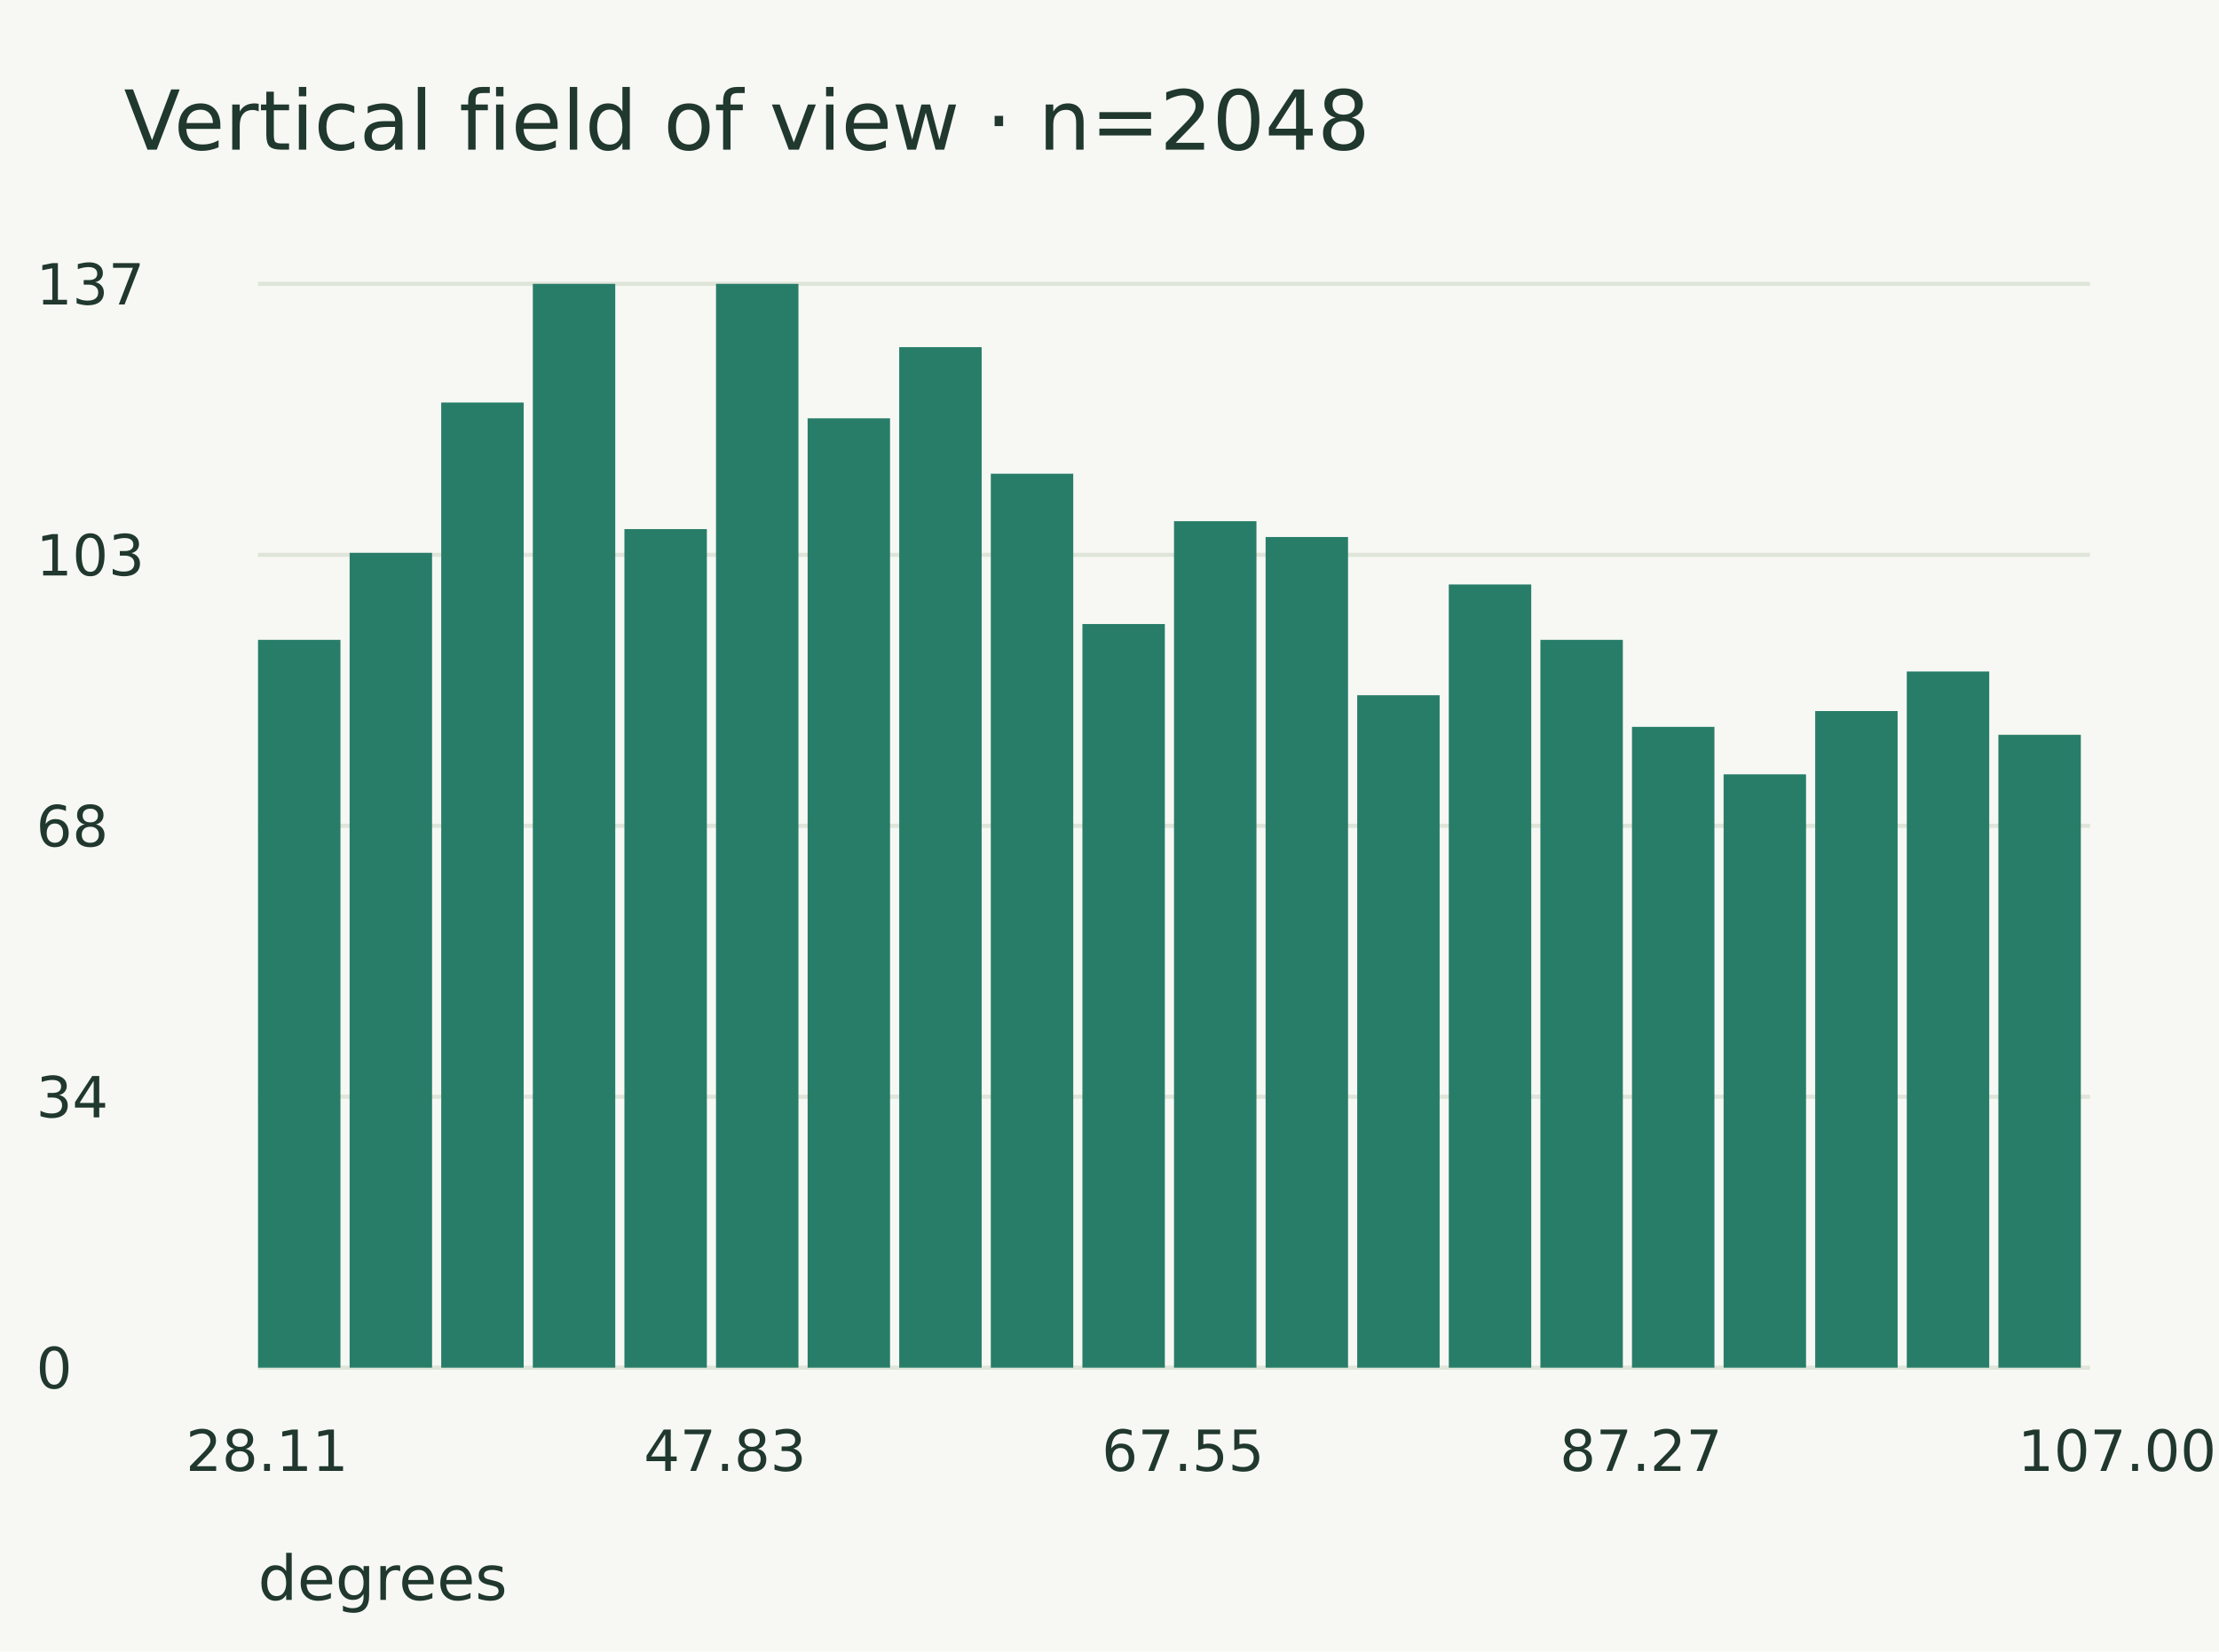
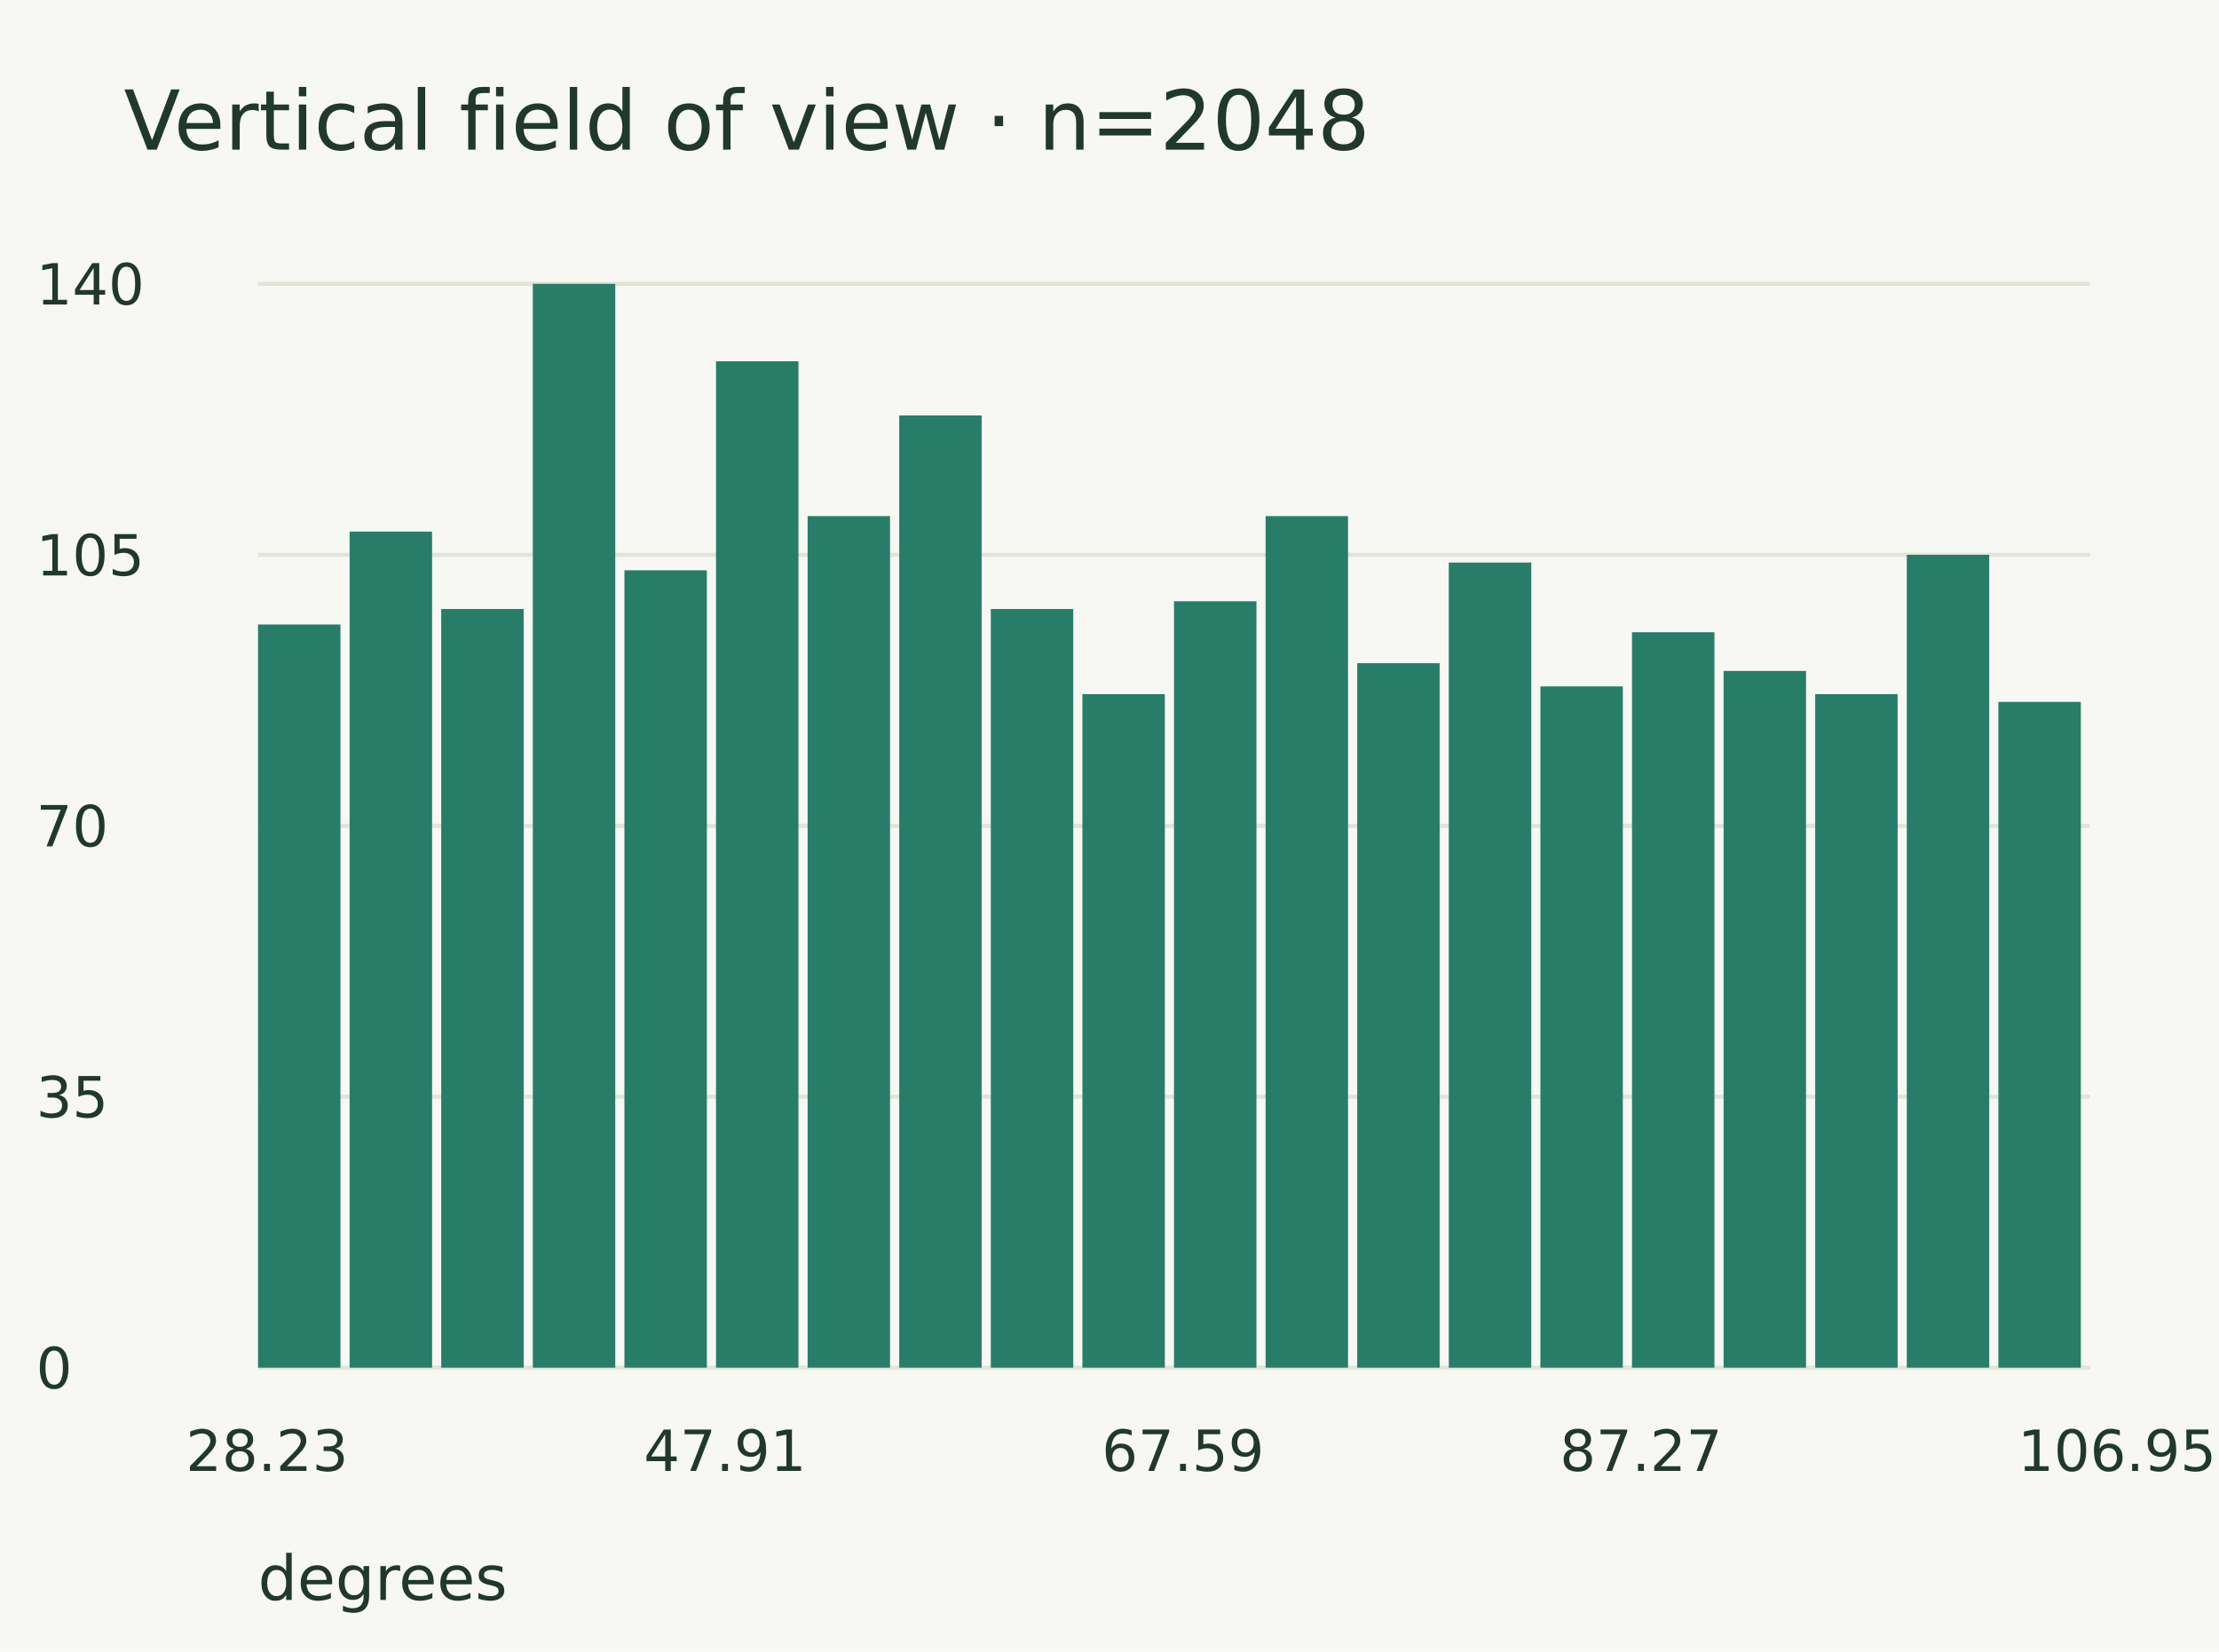
<svg xmlns="http://www.w3.org/2000/svg" width="430" height="320" viewBox="0 0 430 320">
  <rect width="100%" height="100%" fill="#f7f8f3" />
  <g font-family="DejaVu Sans" fill="#20382e">
    <text x="24.000" y="29.000" font-size="16">Vertical field of view · n=2048</text>
    <path d="M50.000,55.000 L405.000,55.000" stroke="#dfe5d9" stroke-width="0.8" fill="none" />
-     <text x="7.000" y="59.000" font-size="11">137</text>
+     <text x="7.000" y="59.000" font-size="11">140</text>
    <path d="M50.000,107.500 L405.000,107.500" stroke="#dfe5d9" stroke-width="0.8" fill="none" />
-     <text x="7.000" y="111.500" font-size="11">103</text>
+     <text x="7.000" y="111.500" font-size="11">105</text>
    <path d="M50.000,160.000 L405.000,160.000" stroke="#dfe5d9" stroke-width="0.8" fill="none" />
-     <text x="7.000" y="164.000" font-size="11">68</text>
+     <text x="7.000" y="164.000" font-size="11">70</text>
    <path d="M50.000,212.500 L405.000,212.500" stroke="#dfe5d9" stroke-width="0.8" fill="none" />
-     <text x="7.000" y="216.500" font-size="11">34</text>
+     <text x="7.000" y="216.500" font-size="11">35</text>
    <path d="M50.000,265.000 L405.000,265.000" stroke="#dfe5d9" stroke-width="0.8" fill="none" />
    <text x="7.000" y="269.000" font-size="11">0</text>
-     <rect x="50" y="123.978" width="15.975" height="141.022" fill="#287d69" />
-     <rect x="67.75" y="107.117" width="15.975" height="157.883" fill="#287d69" />
-     <rect x="85.5" y="77.993" width="15.975" height="187.007" fill="#287d69" />
+     <rect x="50" y="121" width="15.975" height="144" fill="#287d69" />
+     <rect x="67.75" y="103" width="15.975" height="162" fill="#287d69" />
+     <rect x="85.5" y="118" width="15.975" height="147" fill="#287d69" />
    <rect x="103.25" y="55" width="15.975" height="210" fill="#287d69" />
-     <rect x="121" y="102.518" width="15.975" height="162.482" fill="#287d69" />
-     <rect x="138.75" y="55" width="15.975" height="210" fill="#287d69" />
-     <rect x="156.5" y="81.058" width="15.975" height="183.942" fill="#287d69" />
-     <rect x="174.25" y="67.263" width="15.975" height="197.737" fill="#287d69" />
-     <rect x="192" y="91.788" width="15.975" height="173.212" fill="#287d69" />
-     <rect x="209.75" y="120.912" width="15.975" height="144.088" fill="#287d69" />
-     <rect x="227.5" y="100.985" width="15.975" height="164.015" fill="#287d69" />
-     <rect x="245.25" y="104.051" width="15.975" height="160.949" fill="#287d69" />
-     <rect x="263" y="134.708" width="15.975" height="130.292" fill="#287d69" />
-     <rect x="280.75" y="113.248" width="15.975" height="151.752" fill="#287d69" />
-     <rect x="298.5" y="123.978" width="15.975" height="141.022" fill="#287d69" />
-     <rect x="316.25" y="140.839" width="15.975" height="124.161" fill="#287d69" />
-     <rect x="334" y="150.036" width="15.975" height="114.964" fill="#287d69" />
-     <rect x="351.75" y="137.774" width="15.975" height="127.226" fill="#287d69" />
-     <rect x="369.5" y="130.109" width="15.975" height="134.891" fill="#287d69" />
-     <rect x="387.25" y="142.372" width="15.975" height="122.628" fill="#287d69" />
-     <text x="36.000" y="285.000" font-size="11">28.11</text>
-     <text x="124.750" y="285.000" font-size="11">47.83</text>
-     <text x="213.500" y="285.000" font-size="11">67.55</text>
+     <rect x="121" y="110.5" width="15.975" height="154.5" fill="#287d69" />
+     <rect x="138.75" y="70" width="15.975" height="195" fill="#287d69" />
+     <rect x="156.5" y="100" width="15.975" height="165" fill="#287d69" />
+     <rect x="174.25" y="80.5" width="15.975" height="184.5" fill="#287d69" />
+     <rect x="192" y="118" width="15.975" height="147" fill="#287d69" />
+     <rect x="209.75" y="134.5" width="15.975" height="130.5" fill="#287d69" />
+     <rect x="227.5" y="116.5" width="15.975" height="148.5" fill="#287d69" />
+     <rect x="245.25" y="100" width="15.975" height="165" fill="#287d69" />
+     <rect x="263" y="128.5" width="15.975" height="136.5" fill="#287d69" />
+     <rect x="280.75" y="109" width="15.975" height="156" fill="#287d69" />
+     <rect x="298.5" y="133" width="15.975" height="132" fill="#287d69" />
+     <rect x="316.25" y="122.5" width="15.975" height="142.5" fill="#287d69" />
+     <rect x="334" y="130" width="15.975" height="135" fill="#287d69" />
+     <rect x="351.75" y="134.5" width="15.975" height="130.5" fill="#287d69" />
+     <rect x="369.5" y="107.5" width="15.975" height="157.5" fill="#287d69" />
+     <rect x="387.25" y="136" width="15.975" height="129" fill="#287d69" />
+     <text x="36.000" y="285.000" font-size="11">28.23</text>
+     <text x="124.750" y="285.000" font-size="11">47.91</text>
+     <text x="213.500" y="285.000" font-size="11">67.59</text>
    <text x="302.250" y="285.000" font-size="11">87.27</text>
-     <text x="391.000" y="285.000" font-size="11">107.00</text>
+     <text x="391.000" y="285.000" font-size="11">106.95</text>
    <text x="50.000" y="310.000" font-size="12">degrees</text>
  </g>
</svg>
